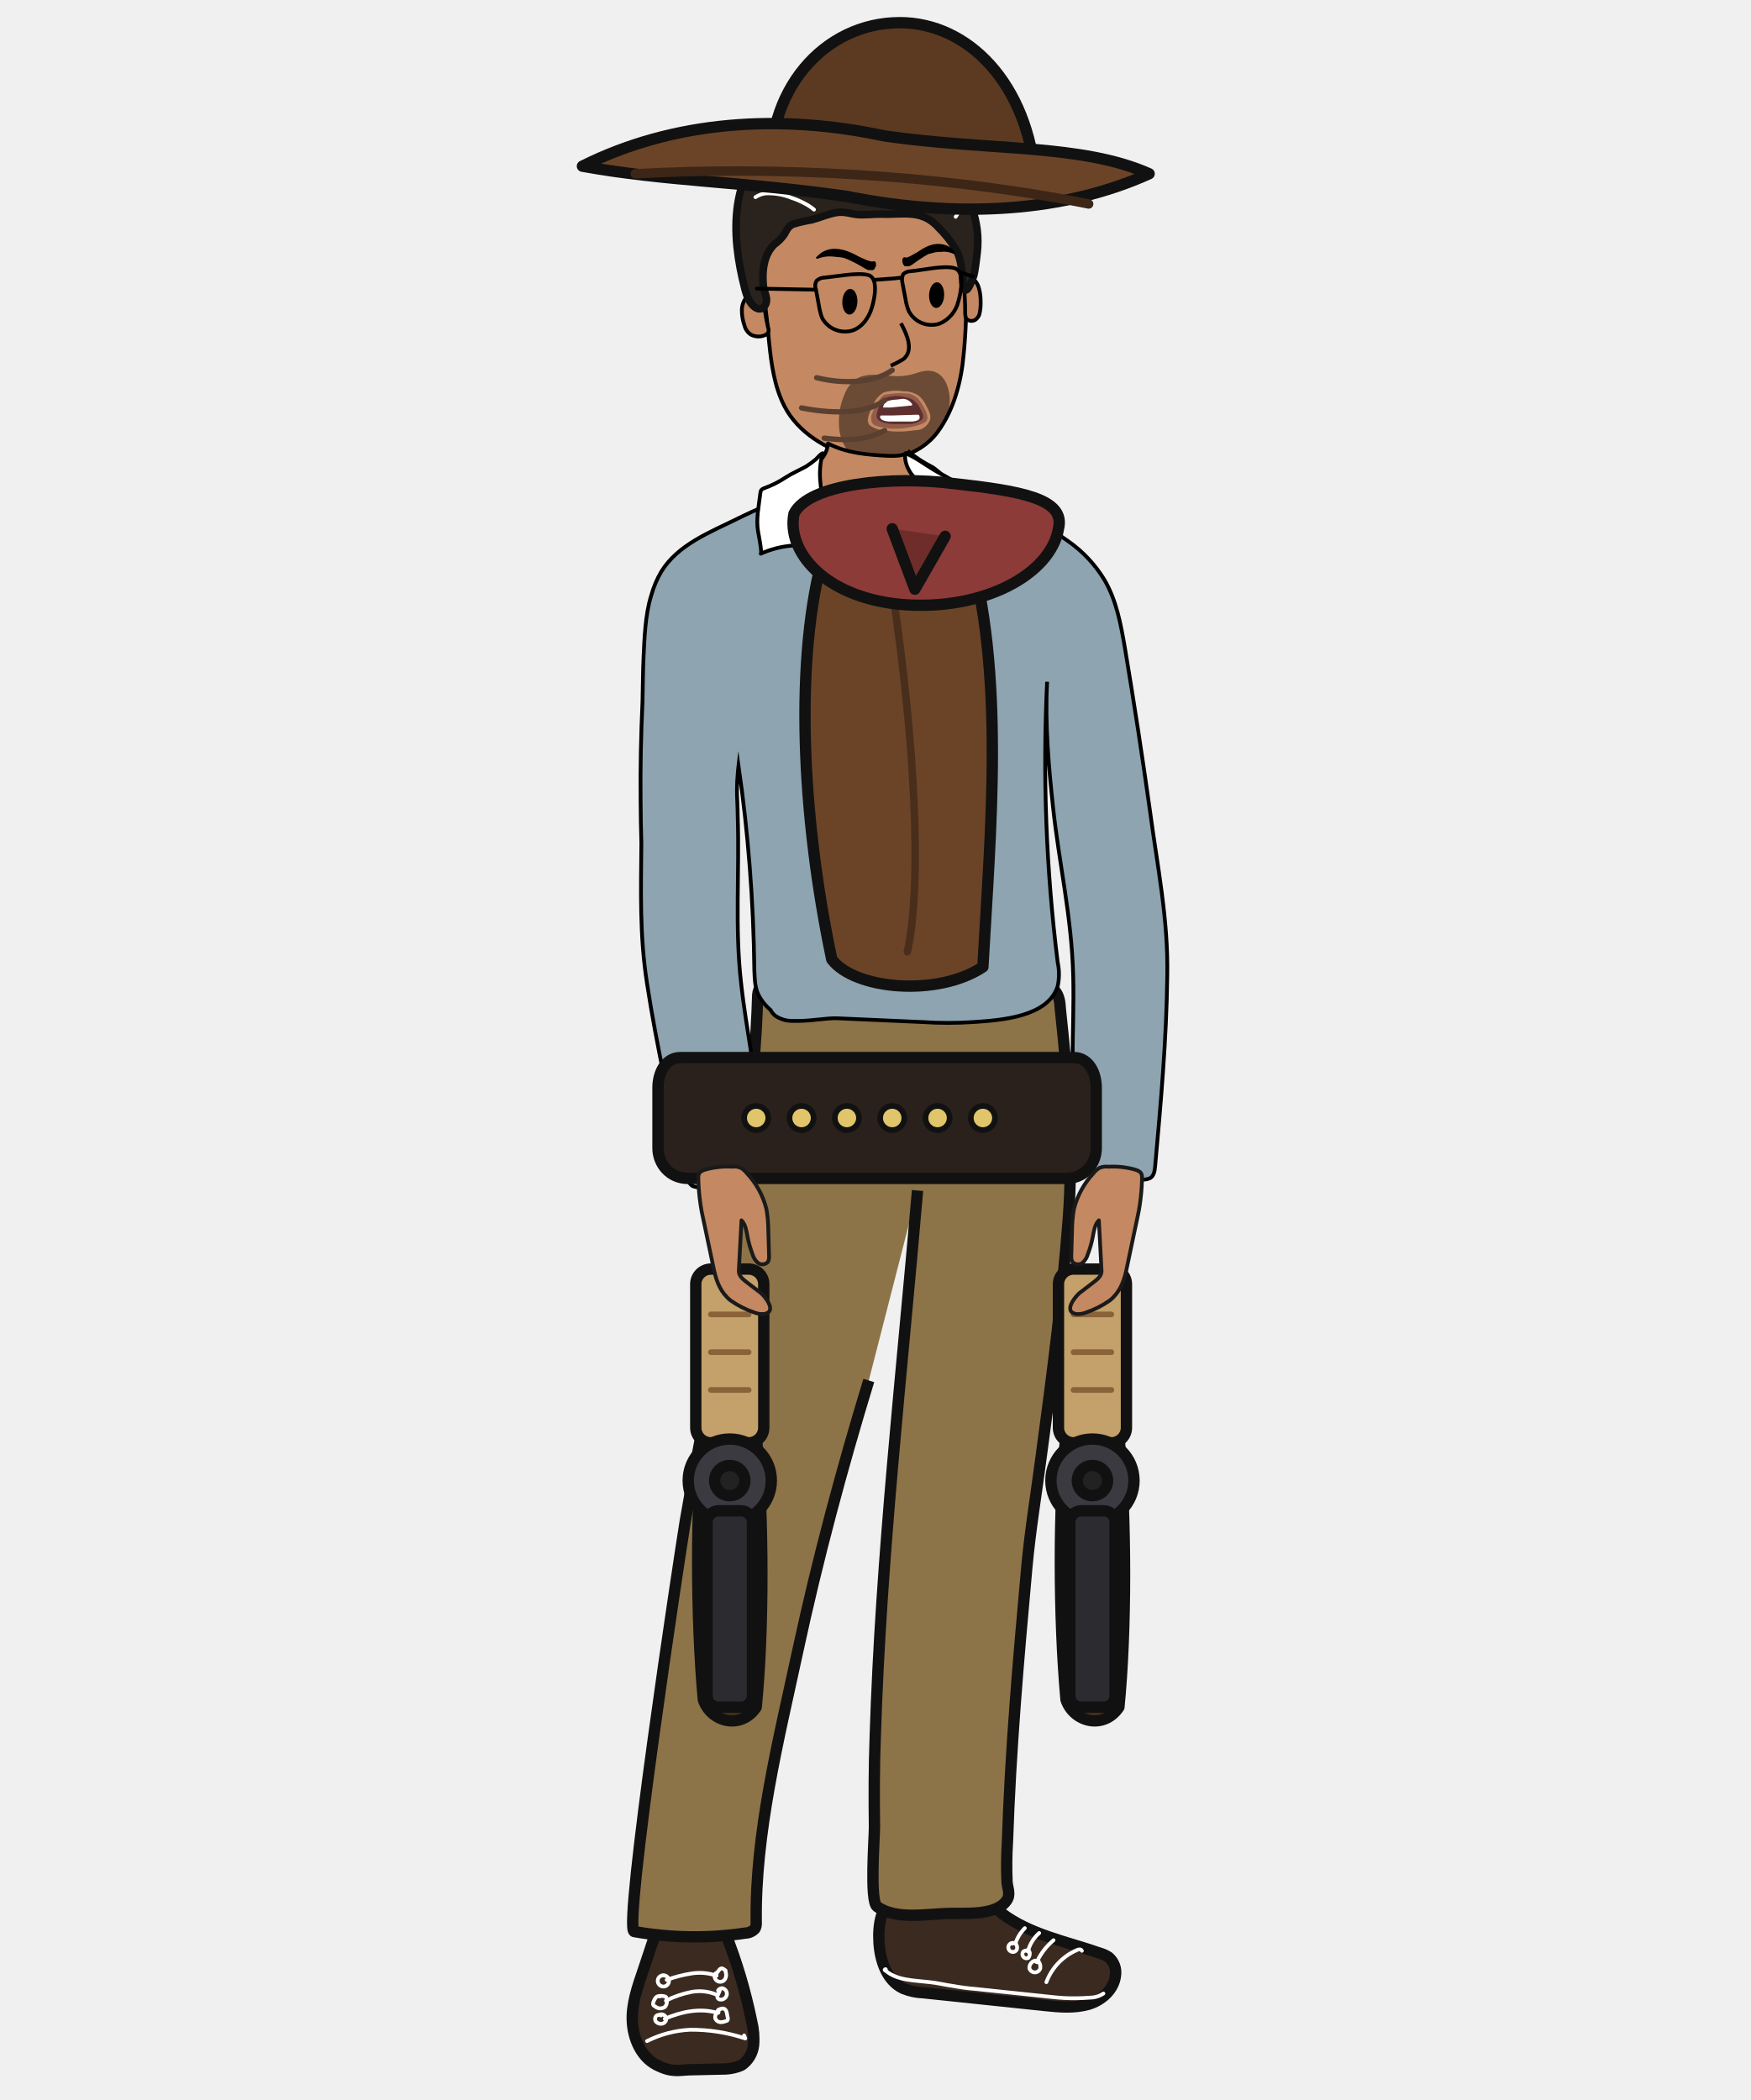
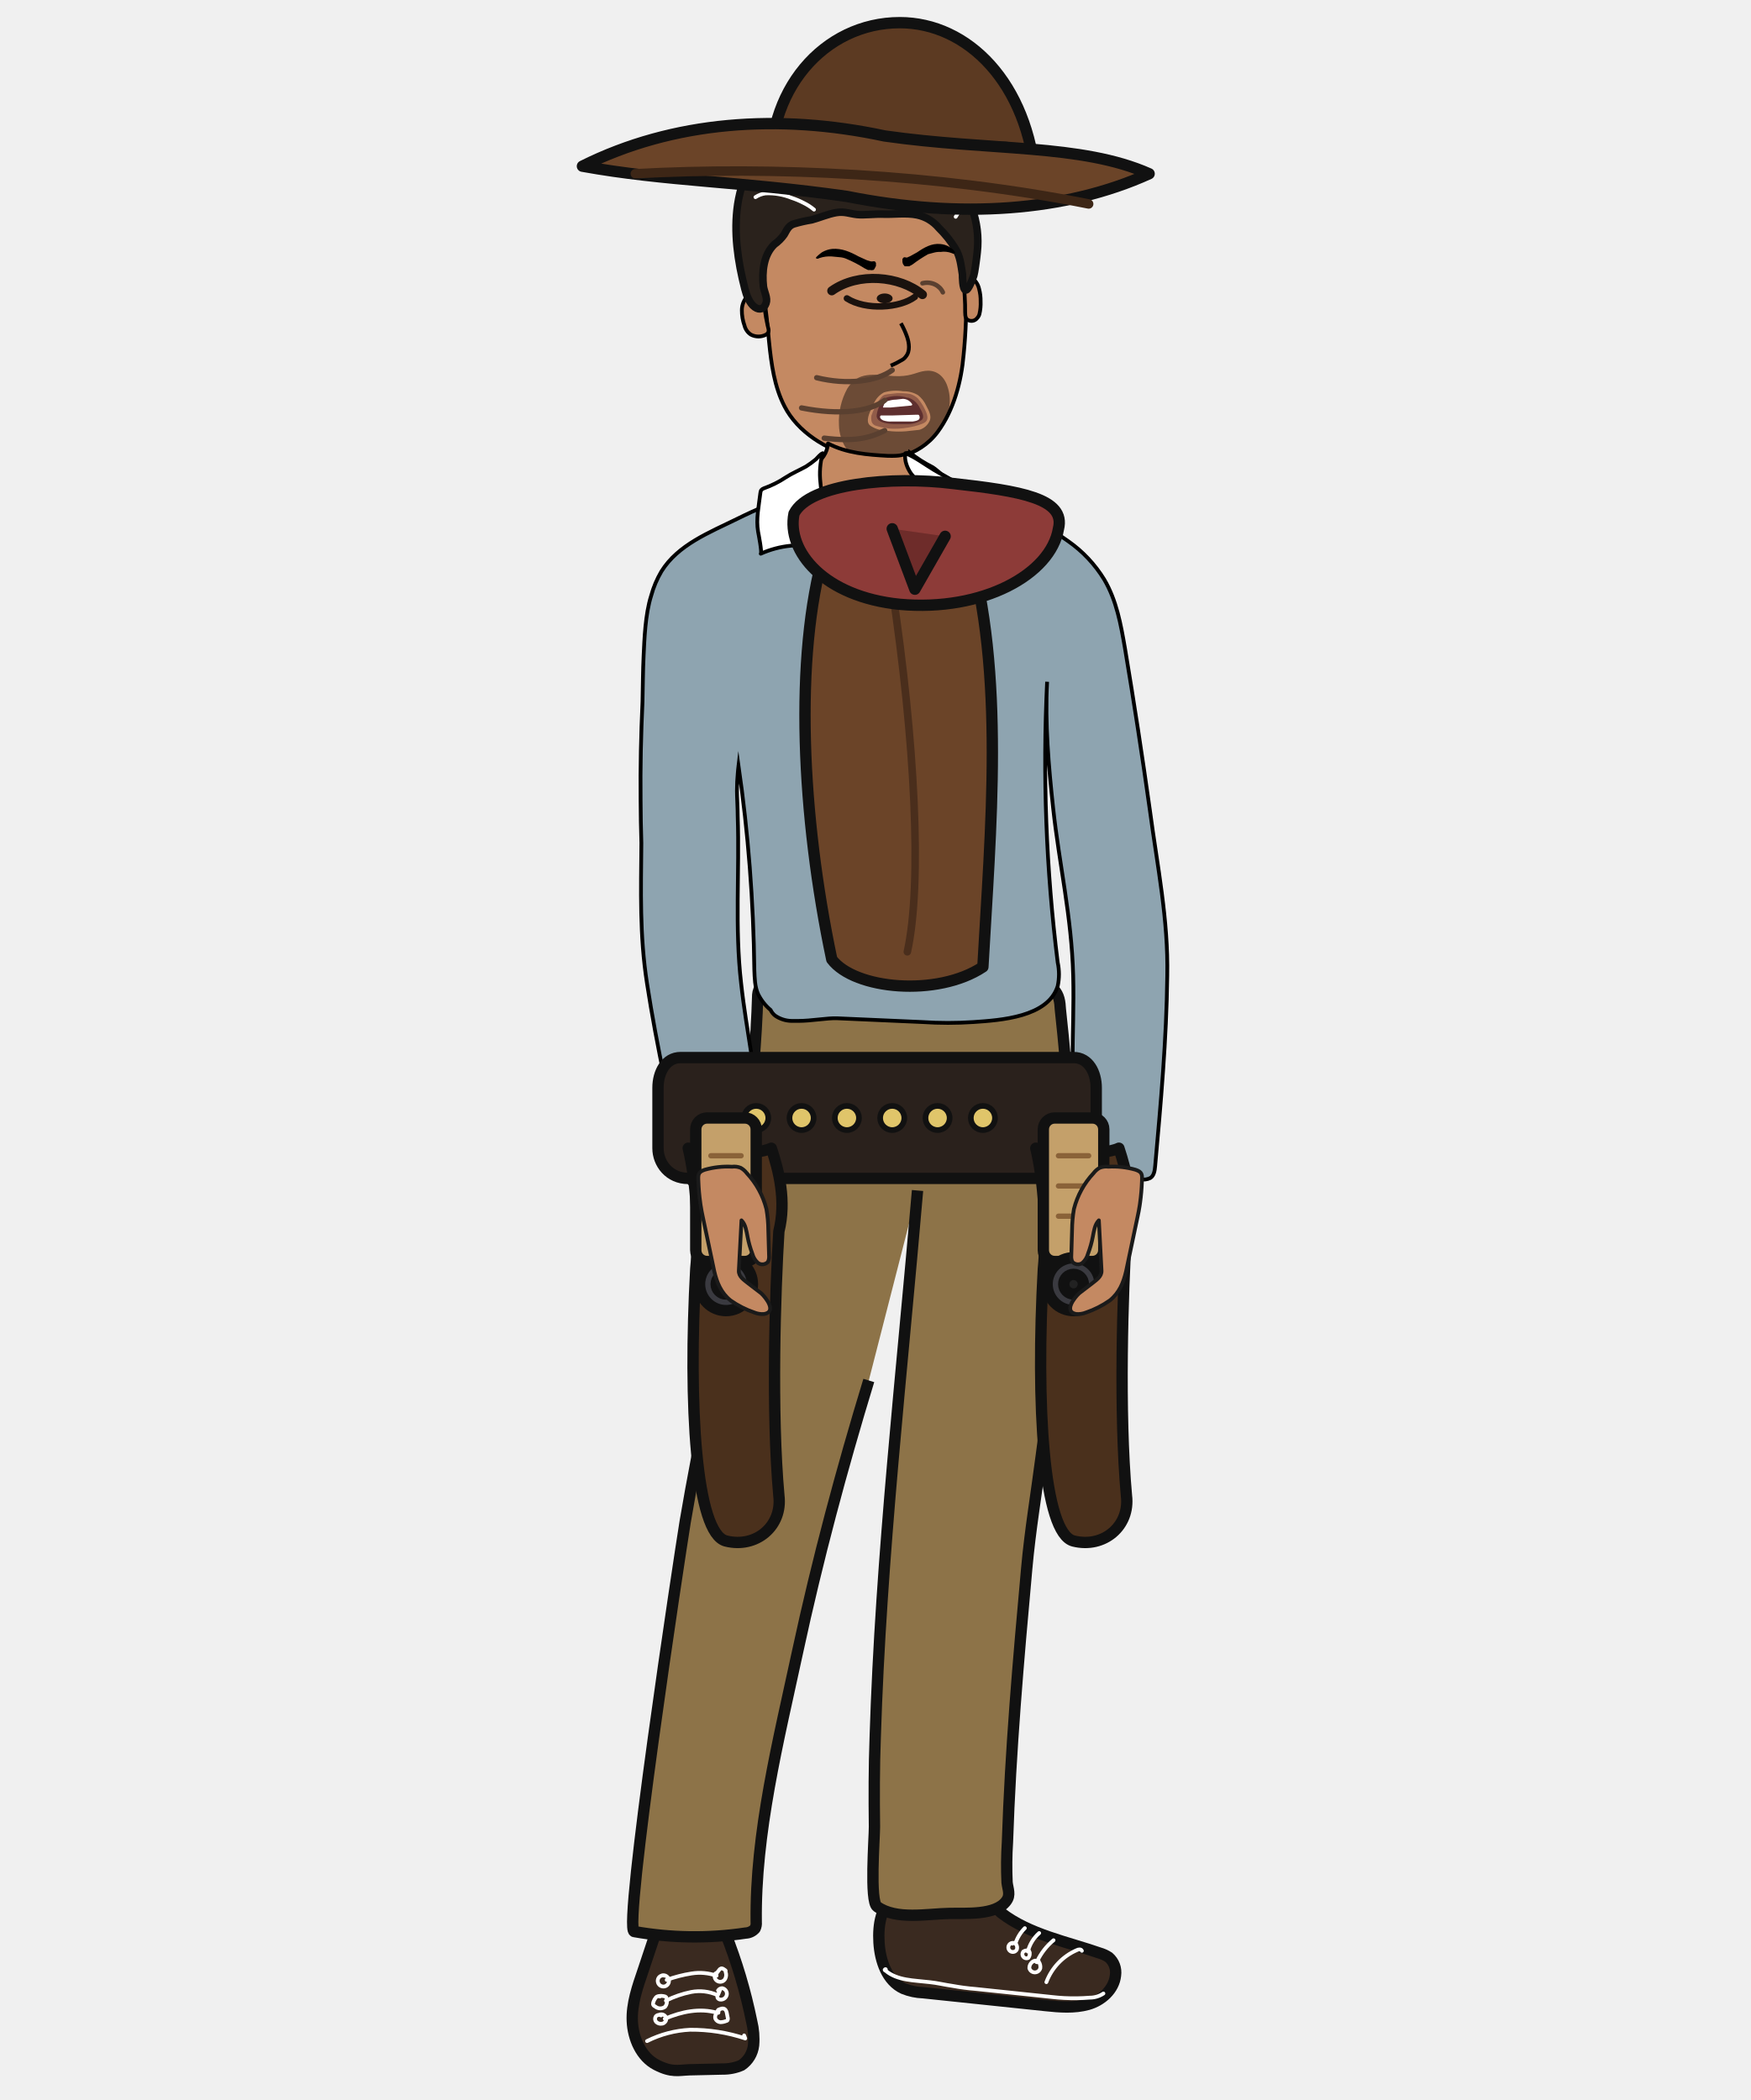
<svg xmlns="http://www.w3.org/2000/svg" width="500" height="600" viewBox="78 12 171 556">
  <path fill="#c48962" stroke="#000" stroke-linecap="round" stroke-linejoin="round" d="M171.5 66.9a25 25 0 0 0-4.7-.1 183 183 0 0 0-19.6 1.8c-5.2.6-11.5 1.9-13.5 7.5a.4.4 0 0 1-.1.3c-.1.3-.1.6-.2.9-1.1 4.9.1 10.1.9 15a9 9 0 0 1 .2 1.6c.4 2.9.6 5.8.9 8.6.6 5.9 1.4 11.9 4.1 17.1 6.8 13.3 30.5 20.1 40.5 6.8 4.3-5.8 6.3-13.4 6.9-20.5.3-3 .5-6 .6-8.9s0-4.4-.1-6.7a36.3 36.3 0 0 0-2.9-13.8 19.6 19.6 0 0 0-3.6-5.4c-2.3-2.7-5.9-3.9-9.4-4.2" />
-   <path fill="#c48962" stroke="#000" stroke-linecap="round" stroke-linejoin="round" d="M130.6 100.6a4 4 0 0 1-1.7-2.4 11.8 11.8 0 0 1-.7-4.1 5.4 5.4 0 0 1 1.6-3.8l1-.7a9.3 9.3 0 0 1 2.4-.4h.5c.2.1.2.3.2.5a48.3 48.3 0 0 0 1.1 8.4c.2 1 .7 1.8-.4 2.5a4.3 4.3 0 0 1-4 0M190.5 96.2a2.4 2.4 0 0 0 .6-1.1 12.3 12.3 0 0 0 .3-3.3 12 12 0 0 0-.4-3.3 4.8 4.8 0 0 0-2.2-3.1 1.5 1.5 0 0 0-.9-.2c-.2 0-.7-.1-.9.1s-.1.2-.1.4l.3 5c.1 1.3.1 2.6.1 3.9s.2 1.9.9 2.2a1.9 1.9 0 0 0 2.3-.6" />
+   <path fill="#c48962" stroke="#000" stroke-linecap="round" stroke-linejoin="round" d="M130.6 100.6a4 4 0 0 1-1.7-2.4 11.8 11.8 0 0 1-.7-4.1 5.4 5.4 0 0 1 1.6-3.8l1-.7a9.3 9.3 0 0 1 2.4-.4h.5c.2.1.2.3.2.5a48.3 48.3 0 0 0 1.1 8.4c.2 1 .7 1.8-.4 2.5a4.3 4.3 0 0 1-4 0m59.9-4.4a2.4 2.4 0 0 0 .6-1.1 12.3 12.3 0 0 0 .3-3.3 12 12 0 0 0-.4-3.3 4.8 4.8 0 0 0-2.2-3.1 1.5 1.5 0 0 0-.9-.2c-.2 0-.7-.1-.9.1s-.1.2-.1.4l.3 5c.1 1.3.1 2.6.1 3.9s.2 1.9.9 2.2a1.9 1.9 0 0 0 2.3-.6" />
  <path fill="#2a221c" stroke="#111" stroke-linejoin="round" stroke-width="2" d="M127.1 66.1c-1.1 7.4 0 15 1.9 22.4.4 1.6 1.2 3.8 2.6 4.8s2.5.4 3-1-.5-3-.7-4.5c-.4-3.8 0-8.3 2.9-11.1a10.7 10.7 0 0 0 2.6-2.6c.7-1.2 1.1-2.3 2.5-2.8a37 37 0 0 1 4.8-1.1c2.2-.6 4.2-1.5 6.4-1.9s3.7.3 5.6.5 4.7-.2 7.1-.1 5.9-.4 8.8.2a10.2 10.2 0 0 1 5.7 3.4 29.5 29.5 0 0 1 4.4 5.5c1.3 2.1 1.5 4.4 1.9 6.9 0 .5 0 3.9.8 4.1s2-3.3 2.2-3.9.7-4.1.9-6.1a25.7 25.7 0 0 0-1.4-11.7c-2.1-5.1-3.6-11.2-8.4-14.4-2.8-1.9-5.2-5.2-8.3-6.4s-5.3-1.1-7.9-1.9c-4.4-1.3-8.8-2.7-13.4-2.7a17.2 17.2 0 0 0-8.1 1.5 9.8 9.8 0 0 0-3.8 3.2c-.7 1-.7 2.3-1.6 3.2s-2.6 1-4 1.7-2.2 2.3-2.8 3.6a36 36 0 0 0-3.7 11.2Z" />
-   <ellipse cx="179.8" cy="90.2" rx="3.4" ry="2" transform="rotate(-87.6 179.741 90.193)" />
-   <path fill="none" stroke="#000" stroke-miterlimit="10" d="M173 83.8a3 3 0 0 0-2.1.8 3.5 3.5 0 0 0-.2 2.3l.8 4.2a13.5 13.5 0 0 0 .9 3.3 6.8 6.8 0 0 0 8.1 3.3 8.5 8.5 0 0 0 5-5.9c.7-2.4 1.8-8-1-8.8s-8.3.5-11.5.8ZM150 85.5a3.3 3.3 0 0 0-2 .8 2.6 2.6 0 0 0-.2 2.3l.8 4.3a16.7 16.7 0 0 0 .8 3.2 6.9 6.9 0 0 0 8.1 3.4c2.6-.9 4.3-3.4 5.1-6s1.8-8-1-8.7-8.3.4-11.6.7Z" />
-   <path fill="none" stroke="#000" stroke-miterlimit="10" d="m170.4 85.5-1.7.2-5.4.4h-.1" />
-   <path fill="none" stroke="#000" stroke-linecap="round" stroke-miterlimit="10" d="m147.6 88.7-15.4-.3" />
  <path fill="none" stroke="#000" stroke-miterlimit="10" d="M167.6 108.8a21 21 0 0 0 3-1.5 2.8 2.8 0 0 0 1-.9c1.2-1.4.9-3.6.3-5.3a22 22 0 0 0-1.6-3.5" />
-   <path fill="none" stroke="#000" stroke-linecap="round" stroke-miterlimit="10" d="M185.8 84c1.2.5 2.4.8 3.6 1.2" />
-   <ellipse cx="156.8" cy="91.9" rx="3.4" ry="2" transform="rotate(-87.6 156.785 91.9)" />
-   <path d="M149.4 78.8a6.6 6.6 0 0 1 2.7-.9c2.6-.2 4.8.8 7 2l2.2 1 1 .3c.4.1.8-.1 1.1 0l.3.4v.8l-.3.6a1 1 0 0 1-.4.5h-.2c-.2.1-.4 0-.6 0h-.6l-1-.5a31.3 31.3 0 0 0-4.8-2.5 5.3 5.3 0 0 0-1.7-.4l-2.1-.2a8.5 8.5 0 0 0-3.2.4l-.5.2c-.2 0-.4 0-.5-.2s1.3-1.3 1.6-1.5M183.2 77.4a5.7 5.7 0 0 0-2.5-.8c-2.3-.2-4.2.9-6.1 2.2l-1.8 1-.9.4c-.3 0-.7-.2-.9 0s-.2.2-.3.4v.7a1.9 1.9 0 0 0 .2.7l.4.5h1.2l.9-.5a36 36 0 0 1 4.1-2.7l1.5-.4a5.5 5.5 0 0 1 1.8-.2 5.7 5.7 0 0 1 2.9.3l.5.2.4-.2c.2-.5-1.1-1.4-1.4-1.6" />
+   <path d="M149.4 78.8a6.6 6.6 0 0 1 2.7-.9c2.6-.2 4.8.8 7 2l2.2 1 1 .3c.4.1.8-.1 1.1 0l.3.4v.8l-.3.6a1 1 0 0 1-.4.5h-.2c-.2.1-.4 0-.6 0h-.6l-1-.5a31.3 31.3 0 0 0-4.8-2.5 5.3 5.3 0 0 0-1.7-.4l-2.1-.2a8.5 8.5 0 0 0-3.2.4l-.5.2c-.2 0-.4 0-.5-.2s1.3-1.3 1.6-1.5m33.8-1.4a5.7 5.7 0 0 0-2.5-.8c-2.3-.2-4.2.9-6.1 2.2l-1.8 1-.9.4c-.3 0-.7-.2-.9 0s-.2.2-.3.4v.7a1.9 1.9 0 0 0 .2.7l.4.5h1.2l.9-.5a36 36 0 0 1 4.1-2.7l1.5-.4a5.5 5.5 0 0 1 1.8-.2 5.7 5.7 0 0 1 2.9.3l.5.2.4-.2c.2-.5-1.1-1.4-1.4-1.6" />
  <path d="M156.1 114.9a9.1 9.1 0 0 1 1.8-2.1c3-2.7 8.3-1.1 11.9-1.2s4.6-1.1 6.9-1.4 4.5.7 5.7 3.5a11.6 11.6 0 0 1-.7 10.1c-3.8 6.7-12.2 10.4-19.7 9.8h-.6c-2.4-.3-4-.6-5.4-2.6a11.7 11.7 0 0 1-2.1-6.5 18.1 18.1 0 0 1 2.2-9.6m7 4a12 12 0 0 1-.5 1.1c-.6 1.2-1.8 3.7-.4 4.7a7.6 7.6 0 0 0 3.9 1.3 25.5 25.5 0 0 0 7.3 0l1.8-.2a4.3 4.3 0 0 0 2.8-2.6c.4-1.3-.4-2.6-1-3.8a7.4 7.4 0 0 0-2.2-2.8 7.3 7.3 0 0 0-3.9-1 10.9 10.9 0 0 0-5.1.3 6.1 6.1 0 0 0-2.7 3" opacity=".45" />
  <path fill="#5e2f2f" d="M172.7 116.3a5 5 0 0 1 2.1 1.2 14.3 14.3 0 0 1 1.4 2c.6 1.2 1.9 3.3.5 4.3s-6.6 2.1-9.9 1.6a18.3 18.3 0 0 1-3.2-.7 1.8 1.8 0 0 1-1-.9 3.7 3.7 0 0 1-.1-1.8 13.3 13.3 0 0 1 .9-2.1 12.4 12.4 0 0 1 1.7-2.7c.6-.8 1.5-.8 2.4-.9l1.8-.2a19.4 19.4 0 0 1 3.4.2" opacity=".5" />
  <path fill="#5e2f2f" d="M172 117.3h.3a5.1 5.1 0 0 1 3 2.7c.5.9 1.4 2.4.5 3.2a6.3 6.3 0 0 1-3.5 1.1h-3.8c-2.3-.1-4.9-.6-4.6-2.5a8.1 8.1 0 0 1 .8-2.5c.5-.7.7-1.5 1.7-2a8.9 8.9 0 0 1 5.6 0" />
-   <path fill="#fff" d="M165.6 119.7c0 .1-.1.1 0 .2h1.9l5.2-.5a.7.7 0 0 0 .6-.2.4.4 0 0 0-.1-.3 2.9 2.9 0 0 0-2.4-1.3l-1.7.2a7.5 7.5 0 0 0-2.6.5c-.6.3-.7.9-.9 1.4M165.6 123.3a5.8 5.8 0 0 0 2.3.3h5.5c.6-.1 1.4-.2 1.7-.6a.8.8 0 0 0 .1-.8.5.5 0 0 0-.3-.4h-.4l-6.5.2h-3c-.6.4.1 1.1.6 1.3" />
-   <path fill="none" stroke="#fff" stroke-linecap="round" stroke-linejoin="round" d="M184.8 69.4a8.3 8.3 0 0 0 1.1-7.5 13.8 13.8 0 0 0-4.7-6.3M174.5 67.5a16.5 16.5 0 0 0 2.8-6c1.9-7.6-3.6-13.8-4.3-14.7M165.3 65c2.3-1.5 5.1-3.5 5.2-6.6V58a14.8 14.8 0 0 0-4.1-8.6 16.3 16.3 0 0 0-8.4-4.6M154.6 63.1a14.3 14.3 0 0 0-14.3-6.6M147.3 67.5a13.4 13.4 0 0 0-2.8-1.8 20.5 20.5 0 0 0-3.1-1.3 16.5 16.5 0 0 0-6.9-1.2 6.3 6.3 0 0 0-2.7 1" />
+   <path fill="#fff" d="M165.6 119.7c0 .1-.1.1 0 .2h1.9l5.2-.5a.7.7 0 0 0 .6-.2.4.4 0 0 0-.1-.3 2.9 2.9 0 0 0-2.4-1.3l-1.7.2a7.5 7.5 0 0 0-2.6.5c-.6.3-.7.9-.9 1.4m0 3.6a5.8 5.8 0 0 0 2.3.3h5.5c.6-.1 1.4-.2 1.7-.6a.8.8 0 0 0 .1-.8.5.5 0 0 0-.3-.4h-.4l-6.5.2h-3c-.6.4.1 1.1.6 1.3" />
+   <path fill="none" stroke="#fff" stroke-linecap="round" stroke-linejoin="round" d="M184.8 69.4a8.3 8.3 0 0 0 1.1-7.5 13.8 13.8 0 0 0-4.7-6.3m-6.7 11.9a16.5 16.5 0 0 0 2.8-6c1.9-7.6-3.6-13.8-4.3-14.7M165.3 65c2.3-1.5 5.1-3.5 5.2-6.6V58a14.8 14.8 0 0 0-4.1-8.6 16.3 16.3 0 0 0-8.4-4.6m-3.4 18.3a14.3 14.3 0 0 0-14.3-6.6m7 11a13.4 13.4 0 0 0-2.8-1.8 20.5 20.5 0 0 0-3.1-1.3 16.5 16.5 0 0 0-6.9-1.2 6.3 6.3 0 0 0-2.7 1" />
  <path fill="#3a2a20" stroke="#111" stroke-linecap="round" stroke-linejoin="round" stroke-width="3" d="m104.9 525.2-2.8 8.4c-1.5 4.4-3.1 8.9-2.9 13.5s2.3 9.5 6.4 11.6 5.8 1.4 8.8 1.3l8.7-.2a12.1 12.1 0 0 0 5-1 7.4 7.4 0 0 0 3.2-5.3 19.2 19.2 0 0 0-.5-6.3 138 138 0 0 0-7-23.5c-.6-1.6-1.4-3.2-3.1-3.8a10.5 10.5 0 0 0-3.1-.3 49 49 0 0 0-7.6.9 9.8 9.8 0 0 0-3.8 1.5 3.1 3.1 0 0 0-1.3 3.2" />
-   <path fill="none" stroke="#fff" stroke-linecap="round" stroke-linejoin="round" d="m128.8 550.9.3.8a45.1 45.1 0 0 0-14.6-2.3 28.4 28.4 0 0 0-11.4 3M121.5 535.1a13.5 13.5 0 0 0-6.6-.6 35.5 35.5 0 0 0-6.6 1.7M121.7 540.2a11.6 11.6 0 0 0-6.9-.8 26.6 26.6 0 0 0-6.7 2.3M121.8 544.8c0-.1.3 0 .2.1h-.4c-4.5-1.3-9.4-.3-13.8 1.6" />
-   <path fill="none" stroke="#fff" stroke-linecap="round" stroke-linejoin="round" d="M107.1 535a1.5 1.5 0 0 1 1 2.8 1.5 1.5 0 0 1-1.9-2.2 1.4 1.4 0 0 1 1.6-.5M106.1 540.5a3.7 3.7 0 0 1 1.8.1c.1.1.3.1.3.3a.6.6 0 0 1 .1.4 2.3 2.3 0 0 1-.4 2 2.1 2.1 0 0 1-2.7-.1.8.8 0 0 1-.5-.5 1.7 1.7 0 0 1 .1-.7 3.9 3.9 0 0 1 .6-1.1.9.9 0 0 1 1.1-.3M106.4 545.4a1.4 1.4 0 0 1 1.6.5 1.2 1.2 0 0 1-.3 1.6 1.1 1.1 0 0 1-.7.3 1.7 1.7 0 0 1-1.5-.5 1.2 1.2 0 0 1-.1-1.4 1.1 1.1 0 0 1 1.4-.3M122 544.1c.5-.2 1.1-.5 1.6-.2s.6.9.7 1.5l.2 1a.9.9 0 0 1-.1.5.5.5 0 0 1-.4.2 4 4 0 0 1-1.5.3 1.6 1.6 0 0 1-1.3-.9 1.4 1.4 0 0 1 0-.9 6 6 0 0 1 .7-1.4h.3M121.9 539a1.3 1.3 0 0 1 1.1-.6 1.5 1.5 0 0 1 1.2 1.8 1.6 1.6 0 0 1-1.8 1.2.9.9 0 0 1-.6-.4.8.8 0 0 1 .1-.9l.5-1.2M121.4 534.4c.7-.3.9-1.7 1.9-1.1s.5.5.6.8a2.2 2.2 0 0 1-.1 1.8 1.5 1.5 0 0 1-2.8-.4c-.1-.3 0-1.2.6-1.1" />
+   <path fill="none" stroke="#fff" stroke-linecap="round" stroke-linejoin="round" d="m128.8 550.9.3.8a45.1 45.1 0 0 0-14.6-2.3 28.4 28.4 0 0 0-11.4 3m18.4-17.3a13.5 13.5 0 0 0-6.6-.6 35.5 35.5 0 0 0-6.6 1.7m13.4 4a11.6 11.6 0 0 0-6.9-.8 26.6 26.6 0 0 0-6.7 2.3m13.7 3.1c0-.1.3 0 .2.1h-.4c-4.5-1.3-9.4-.3-13.8 1.6" />
+   <path fill="none" stroke="#fff" stroke-linecap="round" stroke-linejoin="round" d="M107.1 535a1.5 1.5 0 0 1 1 2.8 1.5 1.5 0 0 1-1.9-2.2 1.4 1.4 0 0 1 1.6-.5m-1.7 5.4a3.7 3.7 0 0 1 1.8.1c.1.1.3.1.3.3a.6.6 0 0 1 .1.4 2.3 2.3 0 0 1-.4 2 2.1 2.1 0 0 1-2.7-.1.8.8 0 0 1-.5-.5 1.7 1.7 0 0 1 .1-.7 3.9 3.9 0 0 1 .6-1.1.9.9 0 0 1 1.1-.3m-.1 4.8a1.4 1.4 0 0 1 1.6.5 1.2 1.2 0 0 1-.3 1.6 1.1 1.1 0 0 1-.7.3 1.7 1.7 0 0 1-1.5-.5 1.2 1.2 0 0 1-.1-1.4 1.1 1.1 0 0 1 1.4-.3m15.2-1.5c.5-.2 1.1-.5 1.6-.2s.6.9.7 1.5l.2 1a.9.9 0 0 1-.1.5.5.5 0 0 1-.4.2 4 4 0 0 1-1.5.3 1.6 1.6 0 0 1-1.3-.9 1.4 1.4 0 0 1 0-.9 6 6 0 0 1 .7-1.4h.3m-.3-5.2a1.3 1.3 0 0 1 1.1-.6 1.5 1.5 0 0 1 1.2 1.8 1.6 1.6 0 0 1-1.8 1.2.9.9 0 0 1-.6-.4.8.8 0 0 1 .1-.9l.5-1.2m-1-4.5c.7-.3.9-1.7 1.9-1.1s.5.5.6.8a2.2 2.2 0 0 1-.1 1.8 1.5 1.5 0 0 1-2.8-.4c-.1-.3 0-1.2.6-1.1" />
  <path fill="#3a2a20" stroke="#111" stroke-linecap="round" stroke-linejoin="round" stroke-width="3" d="M222.9 529.1a8.8 8.8 0 0 1 2.4 1.1 5.3 5.3 0 0 1 1.8 4.8c-.4 3.8-3.7 6.7-7.3 7.7s-7.5.7-11.2.3l-32.4-3.4a15.1 15.1 0 0 1-5.2-1.1c-4.4-2-6.2-7.3-6.5-12.2s.6-9.8 4.4-12.5 5.6-2 8.5-2.2 10.3-2.2 13.6-.6 3.4 5.5 5.9 7.5c7.4 5.7 17.4 7.6 26 10.6" />
-   <path fill="none" stroke="#fff" stroke-linecap="round" stroke-linejoin="round" d="M218.2 528.5c-.2-.5-.9-.4-1.3-.2a15 15 0 0 0-8.1 8.5M210.7 525.7a16.4 16.4 0 0 0-4.3 5.5c.1.1.3 0 .3-.2M206.9 523.8a9.7 9.7 0 0 0-3 4.9M203.1 522.5a10.1 10.1 0 0 0-2.5 4.1s.2 0 .1-.1M223.9 539.8a6.4 6.4 0 0 1-3.6 1.1 52 52 0 0 1-6.8.1c-2.1-.1-4.2-.4-6.3-.6l-17.1-1.8a60 60 0 0 1-6.1-.8c-2.1-.3-4.1-.8-6.1-1-4.1-.5-8.5-.4-11.6-3q-.3-.1-.3-.3c.1-.2.4-.2.3 0" />
-   <path fill="none" stroke="#fff" stroke-linecap="round" stroke-linejoin="round" d="M206.5 531.4h.3a2.5 2.5 0 0 1 .4 1.7 1.5 1.5 0 0 1-2.9 0 2 2 0 0 1 1.5-2c.3 0 .7.1.7.4a.4.4 0 0 1-.5-.2M203.7 528.4a.4.4 0 0 1 .5.2.7.7 0 0 1 .2.6 1.7 1.7 0 0 1-.4 1.2 1.1 1.1 0 0 1-1.3-1.7 1.6 1.6 0 0 1 1.5-.2M199.8 526.6c.1-.2.4-.2.6-.2l.4.4a1.5 1.5 0 0 1 .2 1.3 1 1 0 0 1-.4.5 1.2 1.2 0 1 1-.2-2.1" />
+   <path fill="none" stroke="#fff" stroke-linecap="round" stroke-linejoin="round" d="M218.2 528.5c-.2-.5-.9-.4-1.3-.2a15 15 0 0 0-8.1 8.5m1.9-11.1a16.4 16.4 0 0 0-4.3 5.5c.1.1.3 0 .3-.2m.2-7.2a9.7 9.7 0 0 0-3 4.9m-.8-6.2a10.1 10.1 0 0 0-2.5 4.1s.2 0 .1-.1m23.2 13.3a6.4 6.4 0 0 1-3.6 1.1 52 52 0 0 1-6.8.1c-2.1-.1-4.2-.4-6.3-.6l-17.1-1.8a60 60 0 0 1-6.1-.8c-2.1-.3-4.1-.8-6.1-1-4.1-.5-8.5-.4-11.6-3q-.3-.1-.3-.3c.1-.2.4-.2.3 0" />
+   <path fill="none" stroke="#fff" stroke-linecap="round" stroke-linejoin="round" d="M206.5 531.4h.3a2.5 2.5 0 0 1 .4 1.7 1.5 1.5 0 0 1-2.9 0 2 2 0 0 1 1.5-2c.3 0 .7.1.7.4a.4.4 0 0 1-.5-.2m-2.3-2.9a.4.4 0 0 1 .5.2.7.7 0 0 1 .2.6 1.7 1.7 0 0 1-.4 1.2 1.1 1.1 0 0 1-1.3-1.7 1.6 1.6 0 0 1 1.5-.2m-4.4-1.9c.1-.2.4-.2.6-.2l.4.4a1.5 1.5 0 0 1 .2 1.3 1 1 0 0 1-.4.5 1.2 1.2 0 1 1-.2-2.1" />
  <path fill="#8d7348" fill-rule="evenodd" stroke="#111" stroke-linejoin="round" stroke-width="3" d="M161.8 377.5c-7.2 23.6-13.6 47.5-18.8 71.6s-11.3 48.2-11 71.8a3.2 3.2 0 0 1-.3 1.7 3.5 3.5 0 0 1-2.5 1.2 91.3 91.3 0 0 1-29.5-.4c-3-.5 12-99.3 13.5-108.5 3.8-22.5 9-44.8 11.8-67.4s6.7-47.9 7.4-72.1a4.2 4.2 0 0 1 .3-1.3 1.8 1.8 0 0 1 .9-.6c5-2.7 10.2-1.8 15.6-1.9s13-.1 19.5 0c12 .2 24 .6 36 .6 2.1.1 4.5.2 6 1.7s1.7 3.4 1.8 5.3c2 18.4 3.5 37.1 2.1 55.6-1.6 20.9-4.3 41.6-7.1 62.3-1.3 10.1-3 20.1-3.9 30.2-2.2 24.2-4.3 48.2-5.1 72.4a96 96 0 0 0-.1 10.7c.2 1.8 1 3.3-.2 4.9-2.8 3.9-10.9 3.2-15.1 3.3-5.9.1-14 1.8-19.1-1.8-2-1.4-.7-18.1-.7-21.1-.1-7.9-.1-15.8.2-23.8 1.5-48 7.1-96.6 11.2-144.7" />
  <path fill="#8ea4b0" stroke="#000" stroke-miterlimit="10" d="M101.6 235.2c-.1-3.8-.2-7.5-.2-11.3-.1-8.7.1-17.4.5-26.1.1-4.1.1-8.2.3-12.3s.4-10.8 2-15.8a26.2 26.2 0 0 1 2.7-6.4c4.4-7.1 12.7-10.3 20-13.9 5.3-2.6 10.7-5.1 16.7-6.2h1.3a4.8 4.8 0 0 1 2 1.5 120 120 0 0 0 10.9 11.6c1.7 1.6 5.8 6.2 8.3 5.6s5.8-5.1 8-6.8a7.9 7.9 0 0 1 3.9-2.1c1.8-.3 3.5.4 5.2.2s5.2-1.7 5-1.9l-5.5-5.3a30 30 0 0 1-2.9-3.2 16.7 16.7 0 0 0-2.3-2.3 15.9 15.9 0 0 1-4.6-6 4.2 4.2 0 0 1-.3-2.7 35 35 0 0 0 6.1 3.9c.8.5 1.5 1.2 2.3 1.8l2.8 1.6c9.5 6 21.5 9.4 30.8 16.2a34 34 0 0 1 9.5 10.1c3.3 5.6 4.4 11.9 5.5 18.2q3.6 21.5 6.6 42.9c2 15 4.9 28.9 4.6 43.9-.2 16.9-1.7 33.6-3.2 50.3-.1 1.2-.3 2.6-1.3 3.2a4 4 0 0 1-2.7.3l-10.1-1.3a8 8 0 0 1-4-1.4 7.8 7.8 0 0 1-2-4.4c-3-15.6-1.2-31.2-1.6-46.8s-3.7-29.5-5.3-44.3c-1.2-11.1-2.2-22.5-1.6-33.5a430.4 430.4 0 0 0 2.8 74.3 14.9 14.9 0 0 1 0 6.3c-2.6 8.2-15 9-22.3 9.5a101 101 0 0 1-13.5 0l-22.6-1c-2.6-.1-6.7.7-10.3.7h-1.7a7.9 7.9 0 0 1-4.4-1.4 4.4 4.4 0 0 1-1.2-1.5 13.1 13.1 0 0 1-3.3-4.2c-.9-2-.9-4.2-1-6.4a413.5 413.5 0 0 0-4.2-54.2c-.1.8-.1 1.6-.2 2.4s-.2 2.9-.2 4.4.2 4.5.2 6.7c.5 14.7-.8 29.5.9 44.2 1.4 12.9 4.4 25.7 4.9 38.5a6.8 6.8 0 0 1 .1 2.8c0 1.9 0 3.8-.1 5.6s-.3 3.3-1.4 4.3a6.1 6.1 0 0 1-3.7 1.5l-10 1.3a4.9 4.9 0 0 1-2.7-.3 4.9 4.9 0 0 1-1.8-3.2c-3.8-16.7-7.6-33.5-10.2-50.4-2-12.8-1.6-24.7-1.5-37.2Z" />
  <path fill="#c48962" stroke="#000" stroke-linecap="round" stroke-linejoin="round" d="M181.7 143.5a19.6 19.6 0 0 1 4.2 3.9 5.5 5.5 0 0 1 1.2 2.7c.2 1.8-.9 3.4-2.1 4.7a13.9 13.9 0 0 1-6.3 3.7c-2.1.5-4.3.7-6.5 1.2a21.2 21.2 0 0 0-7.4 3.6 3.2 3.2 0 0 1-2.4.9 4.7 4.7 0 0 1-.9-.6c-2.8-2.2-5.9-5.1-9.2-6.6s-5.9-1-8.3-3.3-5.7-5.8-5.1-9.3a8.5 8.5 0 0 1 .9-2.2c1.7-3 4.5-5.2 7.4-7.1a6.9 6.9 0 0 0 3.8-5.7c4.9 2.6 10.5 3 15.9 3.3 1.8 0 3.6.1 5.1-.8-.2 5.3 6 8.8 9.7 11.6" />
  <path fill="none" stroke="#1a1a1a" stroke-linecap="round" stroke-linejoin="round" d="M167.8 145.7a1.6 1.6 0 0 1-2.6.6c-.2-.1-.3-.4-.5-.6" />
  <path fill="#fff" stroke="#000" stroke-linecap="round" stroke-linejoin="round" d="M180 145.5c-.1 1.6-1.3 2.7-2.6 3.9l-4.8 4.5-6.6 6.1c-1.4 1.3-1.8 1.5-3.4.4a28.5 28.5 0 0 1-3.3-2.5 37 37 0 0 1-4.1-4.8 23.2 23.2 0 0 1-3.9-5.4 19.5 19.5 0 0 1-2.3-7.9 20.5 20.5 0 0 1 .6-7.8c-.6.2-1.3 1.1-1.8 1.6a25 25 0 0 1-2.6 1.9c-1.8 1-3.7 1.8-5.4 2.9a26.2 26.2 0 0 1-5.8 2.9 1.5 1.5 0 0 0-.7.5 1.9 1.9 0 0 0-.2.7c-.4 3.5-1.2 6.9-.6 10.3.1.5 1.1 5.6.7 5.8a25.5 25.5 0 0 1 16.1-1.6c5.6 1.3 9.8 4.7 13.7 8.5l3.1-2.8c6.2-4.4 12.9.4 18.7 3a17.8 17.8 0 0 0 1.3-4.5 128 128 0 0 1 5-13.5c.7-1.7 1.3-3-.3-4.4s-2.7-1.6-4-2.4l-7.8-4.5c-2.5-1.5-4.8-3.3-7.5-4.4-.4 1.8.5 4 1.5 5.4a19.2 19.2 0 0 0 4.6 4.4c1.3 1 2.4 1.9 2.4 3.7" />
  <g fill="none" stroke="#111" stroke-linecap="round" stroke-linejoin="round" stroke-width="3" class="gear">
    <path fill="#6b4428" d="M150 158c-8 28-6 70 2 108 6 8 28 10 40 2 2-36 6-78-4-112-14 2-28 2-38 2" />
    <path stroke="#4a2e1c" stroke-width="2" d="M168 168c6 40 8 78 4 96" />
    <path fill="#2a211c" d="M112 292h104c4 0 6 4 6 8v16c0 4-3 8-8 8H114c-5 0-8-4-8-8v-16c0-4 2-8 6-8" />
    <g fill="#e0c56a" stroke-width="1.5">
      <circle cx="132" cy="308" r="3.2" />
      <circle cx="144" cy="308" r="3.2" />
      <circle cx="156" cy="308" r="3.2" />
      <circle cx="168" cy="308" r="3.2" />
      <circle cx="180" cy="308" r="3.2" />
      <circle cx="192" cy="308" r="3.2" />
    </g>
-     <path fill="#4a301c" d="M118 392c-2 18-2 48 0 70 2 6 10 8 14 2 2-20 2-50 0-72-4-2-12-2-14 0" />
-     <rect width="18" height="46" x="116" y="348" fill="#c4a06a" rx="4" />
-     <path stroke="#8a6238" stroke-width="1.5" d="M120 360h10m-10 10h10m-10 10h10" />
-     <circle cx="125" cy="404" r="11" fill="#3a3a40" />
-     <circle cx="125" cy="404" r="4" fill="#222" />
-     <rect width="12" height="52" x="119" y="412" fill="#2c2c30" rx="3" />
-     <path fill="#4a301c" d="M214 392c-2 18-2 48 0 70 2 6 10 8 14 2 2-20 2-50 0-72-4-2-12-2-14 0" />
-     <rect width="18" height="46" x="212" y="348" fill="#c4a06a" rx="4" />
-     <path stroke="#8a6238" stroke-width="1.5" d="M216 360h10m-10 10h10m-10 10h10" />
-     <circle cx="221" cy="404" r="11" fill="#3a3a40" />
-     <circle cx="221" cy="404" r="4" fill="#222" />
-     <rect width="12" height="52" x="215" y="412" fill="#2c2c30" rx="3" />
+     <path fill="#4a301c" d="M114 316c2 2 18 2 22 0 2 6 4 14 2 22-1 16-2 48 0 70 1 8-6 14-14 12s-10-36-8-72c1-10 0-24-2-32" />
+     <rect width="16" height="38" x="116" y="308" fill="#c4a06a" rx="3" />
+     <path stroke="#8a6238" stroke-width="1.4" d="M120 318h8m-8 8h8m-8 8h8" />
+     <circle cx="124" cy="352" r="7" fill="#3a3a40" />
+     <circle cx="124" cy="352" r="2.6" fill="#222" />
+     <path fill="#4a301c" d="M206 316c2 2 18 2 22 0 2 6 4 14 2 22-1 16-2 48 0 70 1 8-6 14-14 12s-10-36-8-72c1-10 0-24-2-32" />
+     <rect width="16" height="38" x="208" y="308" fill="#c4a06a" rx="3" />
+     <path stroke="#8a6238" stroke-width="1.4" d="M212 318h8m-8 8h8m-8 8h8" />
+     <circle cx="216" cy="352" r="7" fill="#3a3a40" />
+     <circle cx="216" cy="352" r="2.6" fill="#222" />
  </g>
-   <path fill="#c48962" stroke="#1a1a1a" stroke-linecap="round" stroke-linejoin="round" d="M233.6 330.5c0 .2-.1.5-.1.7-.3 2-.8 4-1.2 6l-2.4 11.4c-.7 3-1.8 5.7-4.3 7.7a24.9 24.9 0 0 1-6.3 3.2 5.7 5.7 0 0 1-2.6.4c-3.4-.6-.5-4.3.8-5.5l3.4-2.6c1.1-.9 2.6-1.8 2.5-3.4l-.7-13.3c-1.1 1.1-1.3 2.8-1.6 4.3a26.4 26.4 0 0 1-1.3 4.6 4.7 4.7 0 0 1-1.5 2.4 2 2 0 0 1-2.6-.3 3 3 0 0 1-.3-1.6l.2-6.8a34.3 34.3 0 0 1 .5-5.6 21.6 21.6 0 0 1 5.2-9.5 5.2 5.2 0 0 1 1.6-1.4 4.5 4.5 0 0 1 2.3-.3 21.6 21.6 0 0 1 7.2.8c1.8.6 1.8 1.3 1.7 3.1a55 55 0 0 1-.5 5.7M117.2 330.5c0 .2.1.5.1.7.3 2 .8 4 1.2 6l2.4 11.4c.7 3 1.8 5.7 4.3 7.7a24.9 24.9 0 0 0 6.3 3.2 5.7 5.7 0 0 0 2.6.4c3.4-.6.5-4.3-.8-5.5l-3.4-2.6c-1.1-.9-2.6-1.8-2.5-3.4l.7-13.3c1.1 1.1 1.3 2.8 1.6 4.3a26.4 26.4 0 0 0 1.3 4.6 4.7 4.7 0 0 0 1.5 2.4 2 2 0 0 0 2.6-.3 3 3 0 0 0 .3-1.6l-.2-6.8a34.3 34.3 0 0 0-.5-5.6 21.6 21.6 0 0 0-5.2-9.5 5.2 5.2 0 0 0-1.6-1.4 4.5 4.5 0 0 0-2.3-.3 21.9 21.9 0 0 0-7.2.8c-1.8.6-1.8 1.3-1.7 3.1a55 55 0 0 0 .5 5.7" />
+   <path fill="#c48962" stroke="#1a1a1a" stroke-linecap="round" stroke-linejoin="round" d="M233.6 330.5c0 .2-.1.5-.1.7-.3 2-.8 4-1.2 6l-2.4 11.4c-.7 3-1.8 5.7-4.3 7.7a24.9 24.9 0 0 1-6.3 3.2 5.7 5.7 0 0 1-2.6.4c-3.4-.6-.5-4.3.8-5.5l3.4-2.6c1.1-.9 2.6-1.8 2.5-3.4l-.7-13.3c-1.1 1.1-1.3 2.8-1.6 4.3a26.4 26.4 0 0 1-1.3 4.6 4.7 4.7 0 0 1-1.5 2.4 2 2 0 0 1-2.6-.3 3 3 0 0 1-.3-1.6l.2-6.8a34.3 34.3 0 0 1 .5-5.6 21.6 21.6 0 0 1 5.2-9.5 5.2 5.2 0 0 1 1.6-1.4 4.5 4.5 0 0 1 2.3-.3 21.6 21.6 0 0 1 7.2.8c1.8.6 1.8 1.3 1.7 3.1a55 55 0 0 1-.5 5.7m-116.4 0c0 .2.1.5.1.7.3 2 .8 4 1.2 6l2.4 11.4c.7 3 1.8 5.7 4.3 7.7a24.9 24.9 0 0 0 6.3 3.2 5.7 5.7 0 0 0 2.6.4c3.4-.6.5-4.3-.8-5.5l-3.4-2.6c-1.1-.9-2.6-1.8-2.5-3.4l.7-13.3c1.1 1.1 1.3 2.8 1.6 4.3a26.4 26.4 0 0 0 1.3 4.6 4.7 4.7 0 0 0 1.5 2.4 2 2 0 0 0 2.6-.3 3 3 0 0 0 .3-1.6l-.2-6.8a34.3 34.3 0 0 0-.5-5.6 21.6 21.6 0 0 0-5.2-9.5 5.2 5.2 0 0 0-1.6-1.4 4.5 4.5 0 0 0-2.3-.3 21.9 21.9 0 0 0-7.2.8c-1.8.6-1.8 1.3-1.7 3.1a55 55 0 0 0 .5 5.7" />
+   <g class="eyes">
+     <path fill="none" stroke="#1a120e" stroke-linecap="round" stroke-width="2.4" d="M152 89c7-5 18-4 24 1" />
+     <path fill="none" stroke="#1a120e" stroke-linecap="round" stroke-width="1.7" d="M156 91c5 3.2 14 2.6 18-.4" />
+     <ellipse cx="166" cy="91" fill="#1a120e" rx="2.1" ry="1.3" />
+     <path fill="none" stroke="#5a4030" stroke-linecap="round" stroke-width="1.2" d="M176 87c2.4-.6 4.6.6 5.4 2.4" />
+   </g>
  <g fill="none" stroke="#111" stroke-linecap="round" stroke-linejoin="round" stroke-width="3" class="hat">
    <path fill="#8d3b38" d="M142 148c-2 10 8 22 28 24 22 2 40-8 42-20 2-8-10-10-28-12-16-2-38 0-42 8" />
    <path fill="#6e2c2a" d="m168 152 6 16 8-14" />
    <path fill="#5c3a22" d="M136 60c-2-24 14-42 34-42 18 0 34 16 36 42z" />
    <path stroke="#1c1612" stroke-width="5" d="M140 52h58" />
    <path fill="#6b4428" d="M86 56c24-12 52-14 80-8 28 4 52 2 70 10-22 10-50 12-80 6-28-4-48-4-70-8" />
    <path stroke="#3d2616" stroke-width="2.5" d="M100 58c36-2 80 0 120 8" />
    <path stroke="#5a4030" stroke-width="1.4" d="M148 112c8 2 16 1 20-2m-24 10c10 2 18 1 22-2m-16 10c8 1 12 0 16-2" />
  </g>
</svg>
